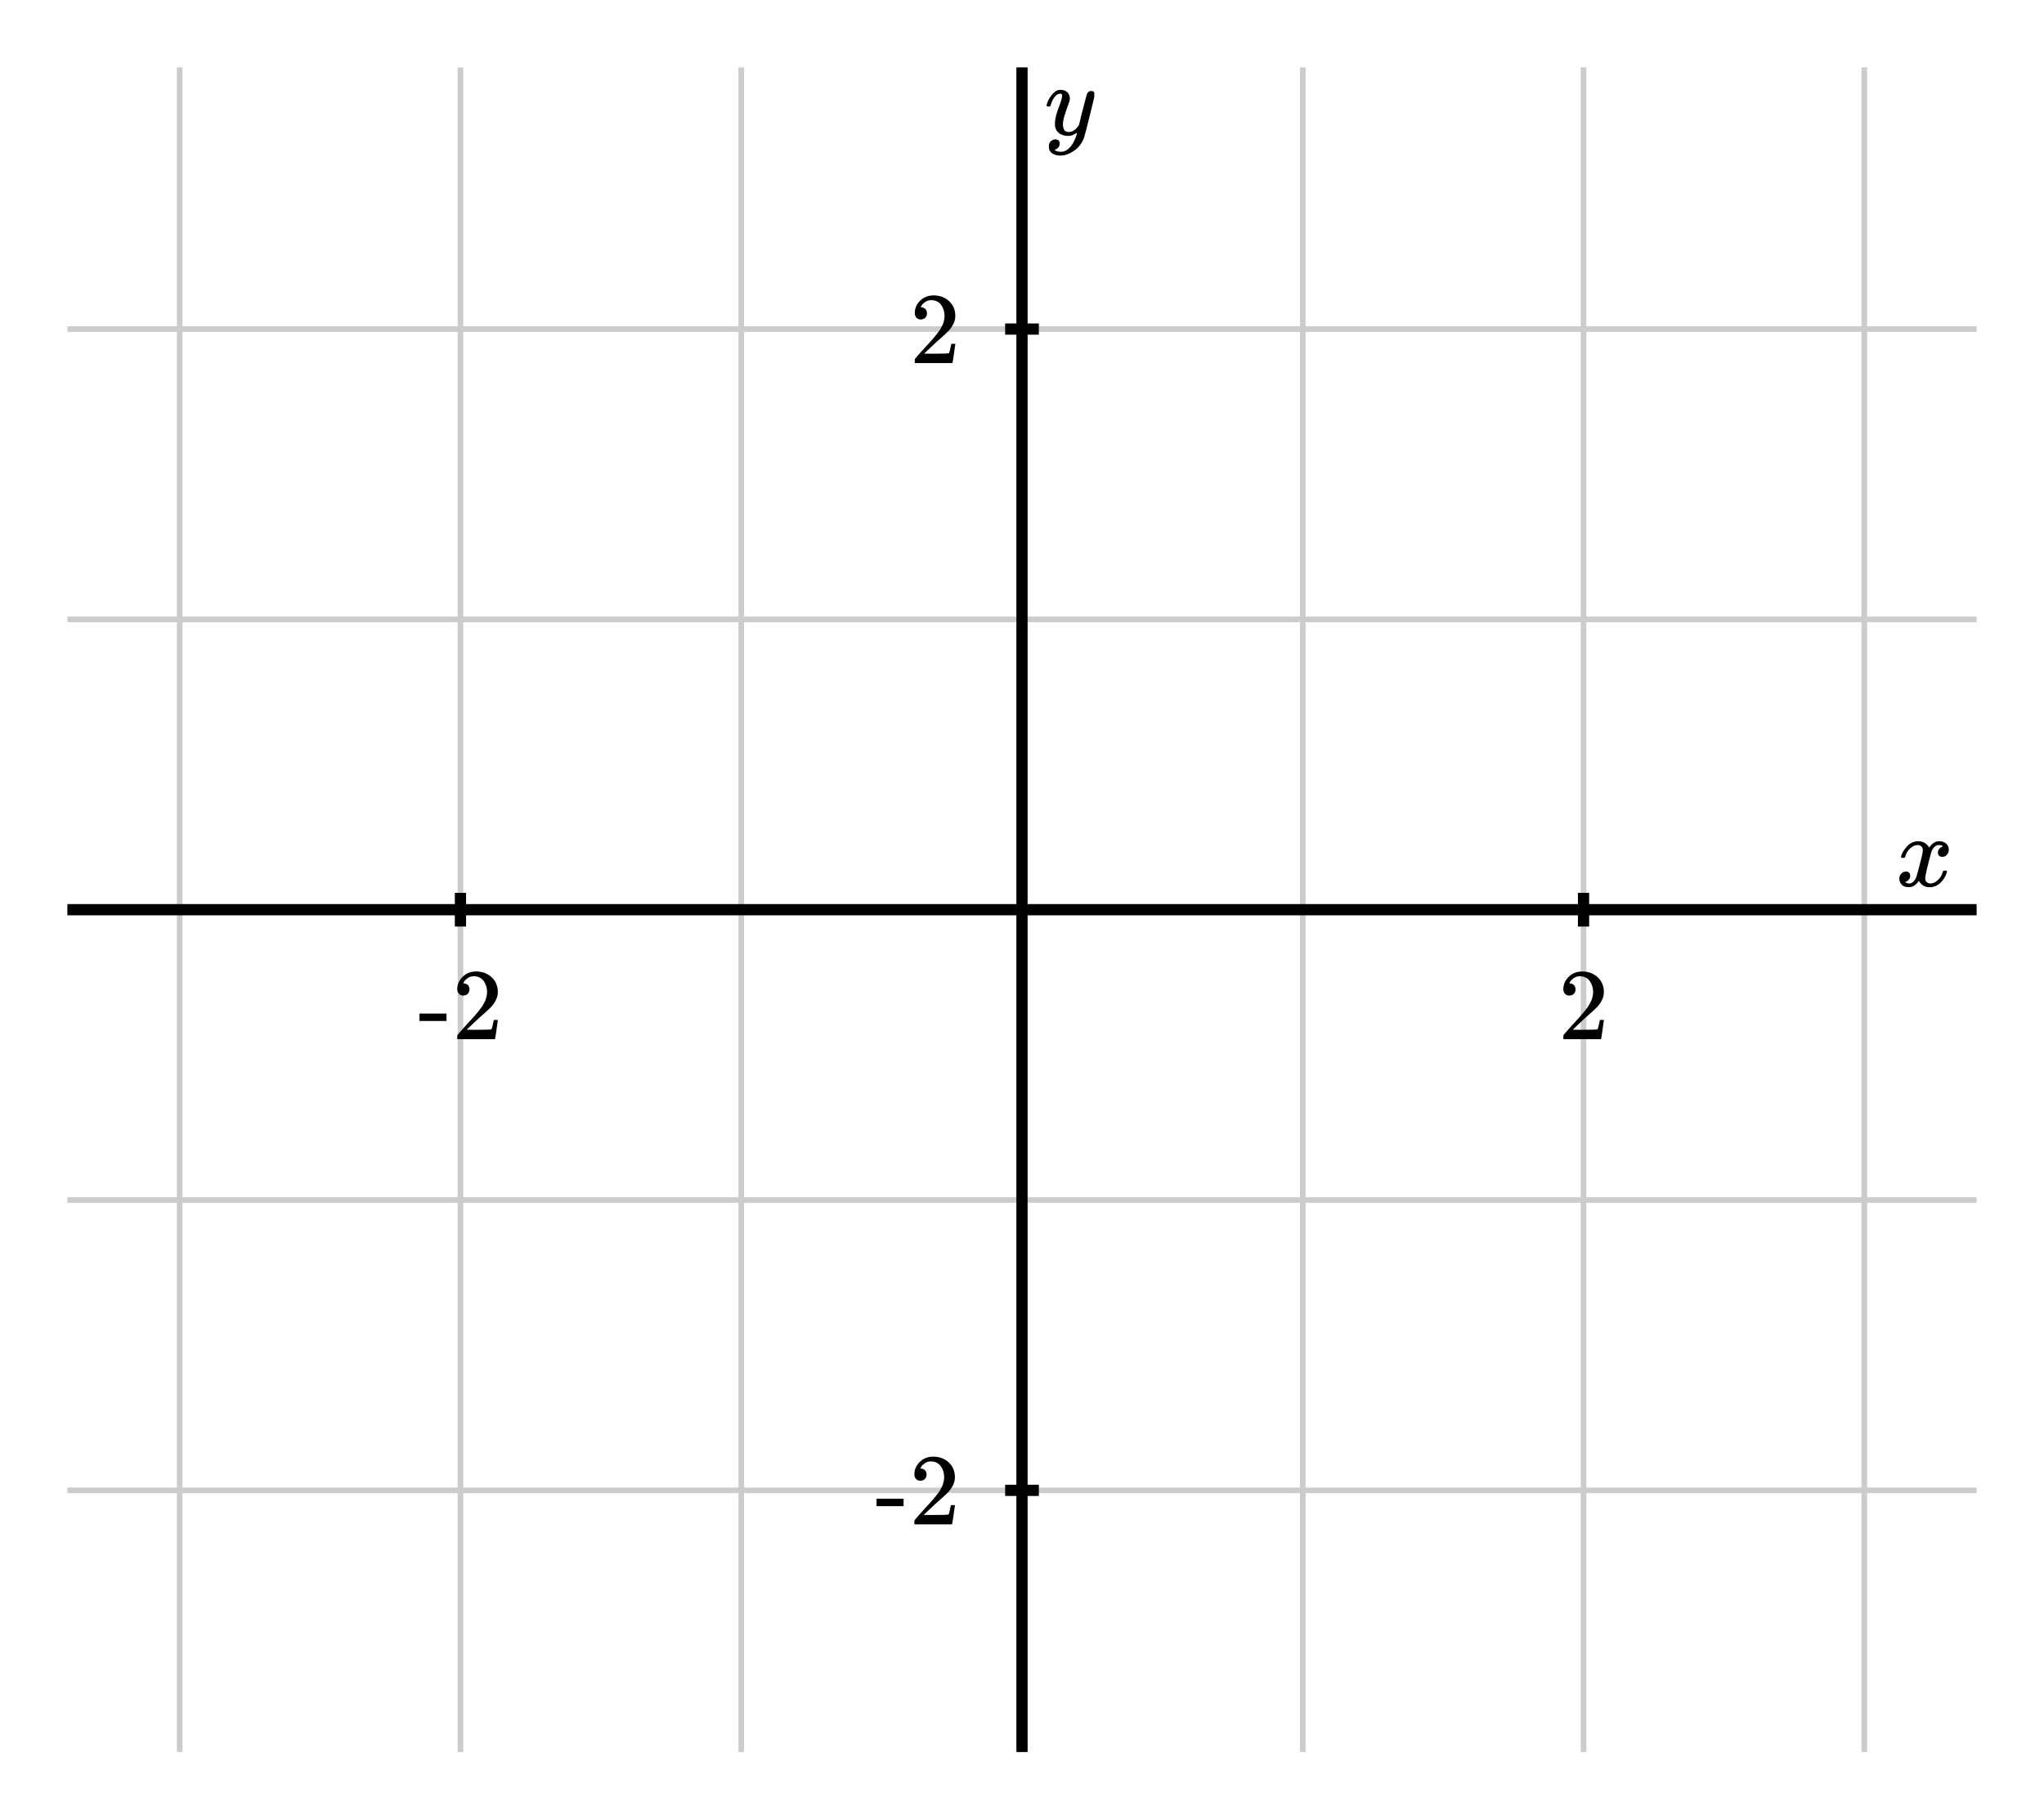
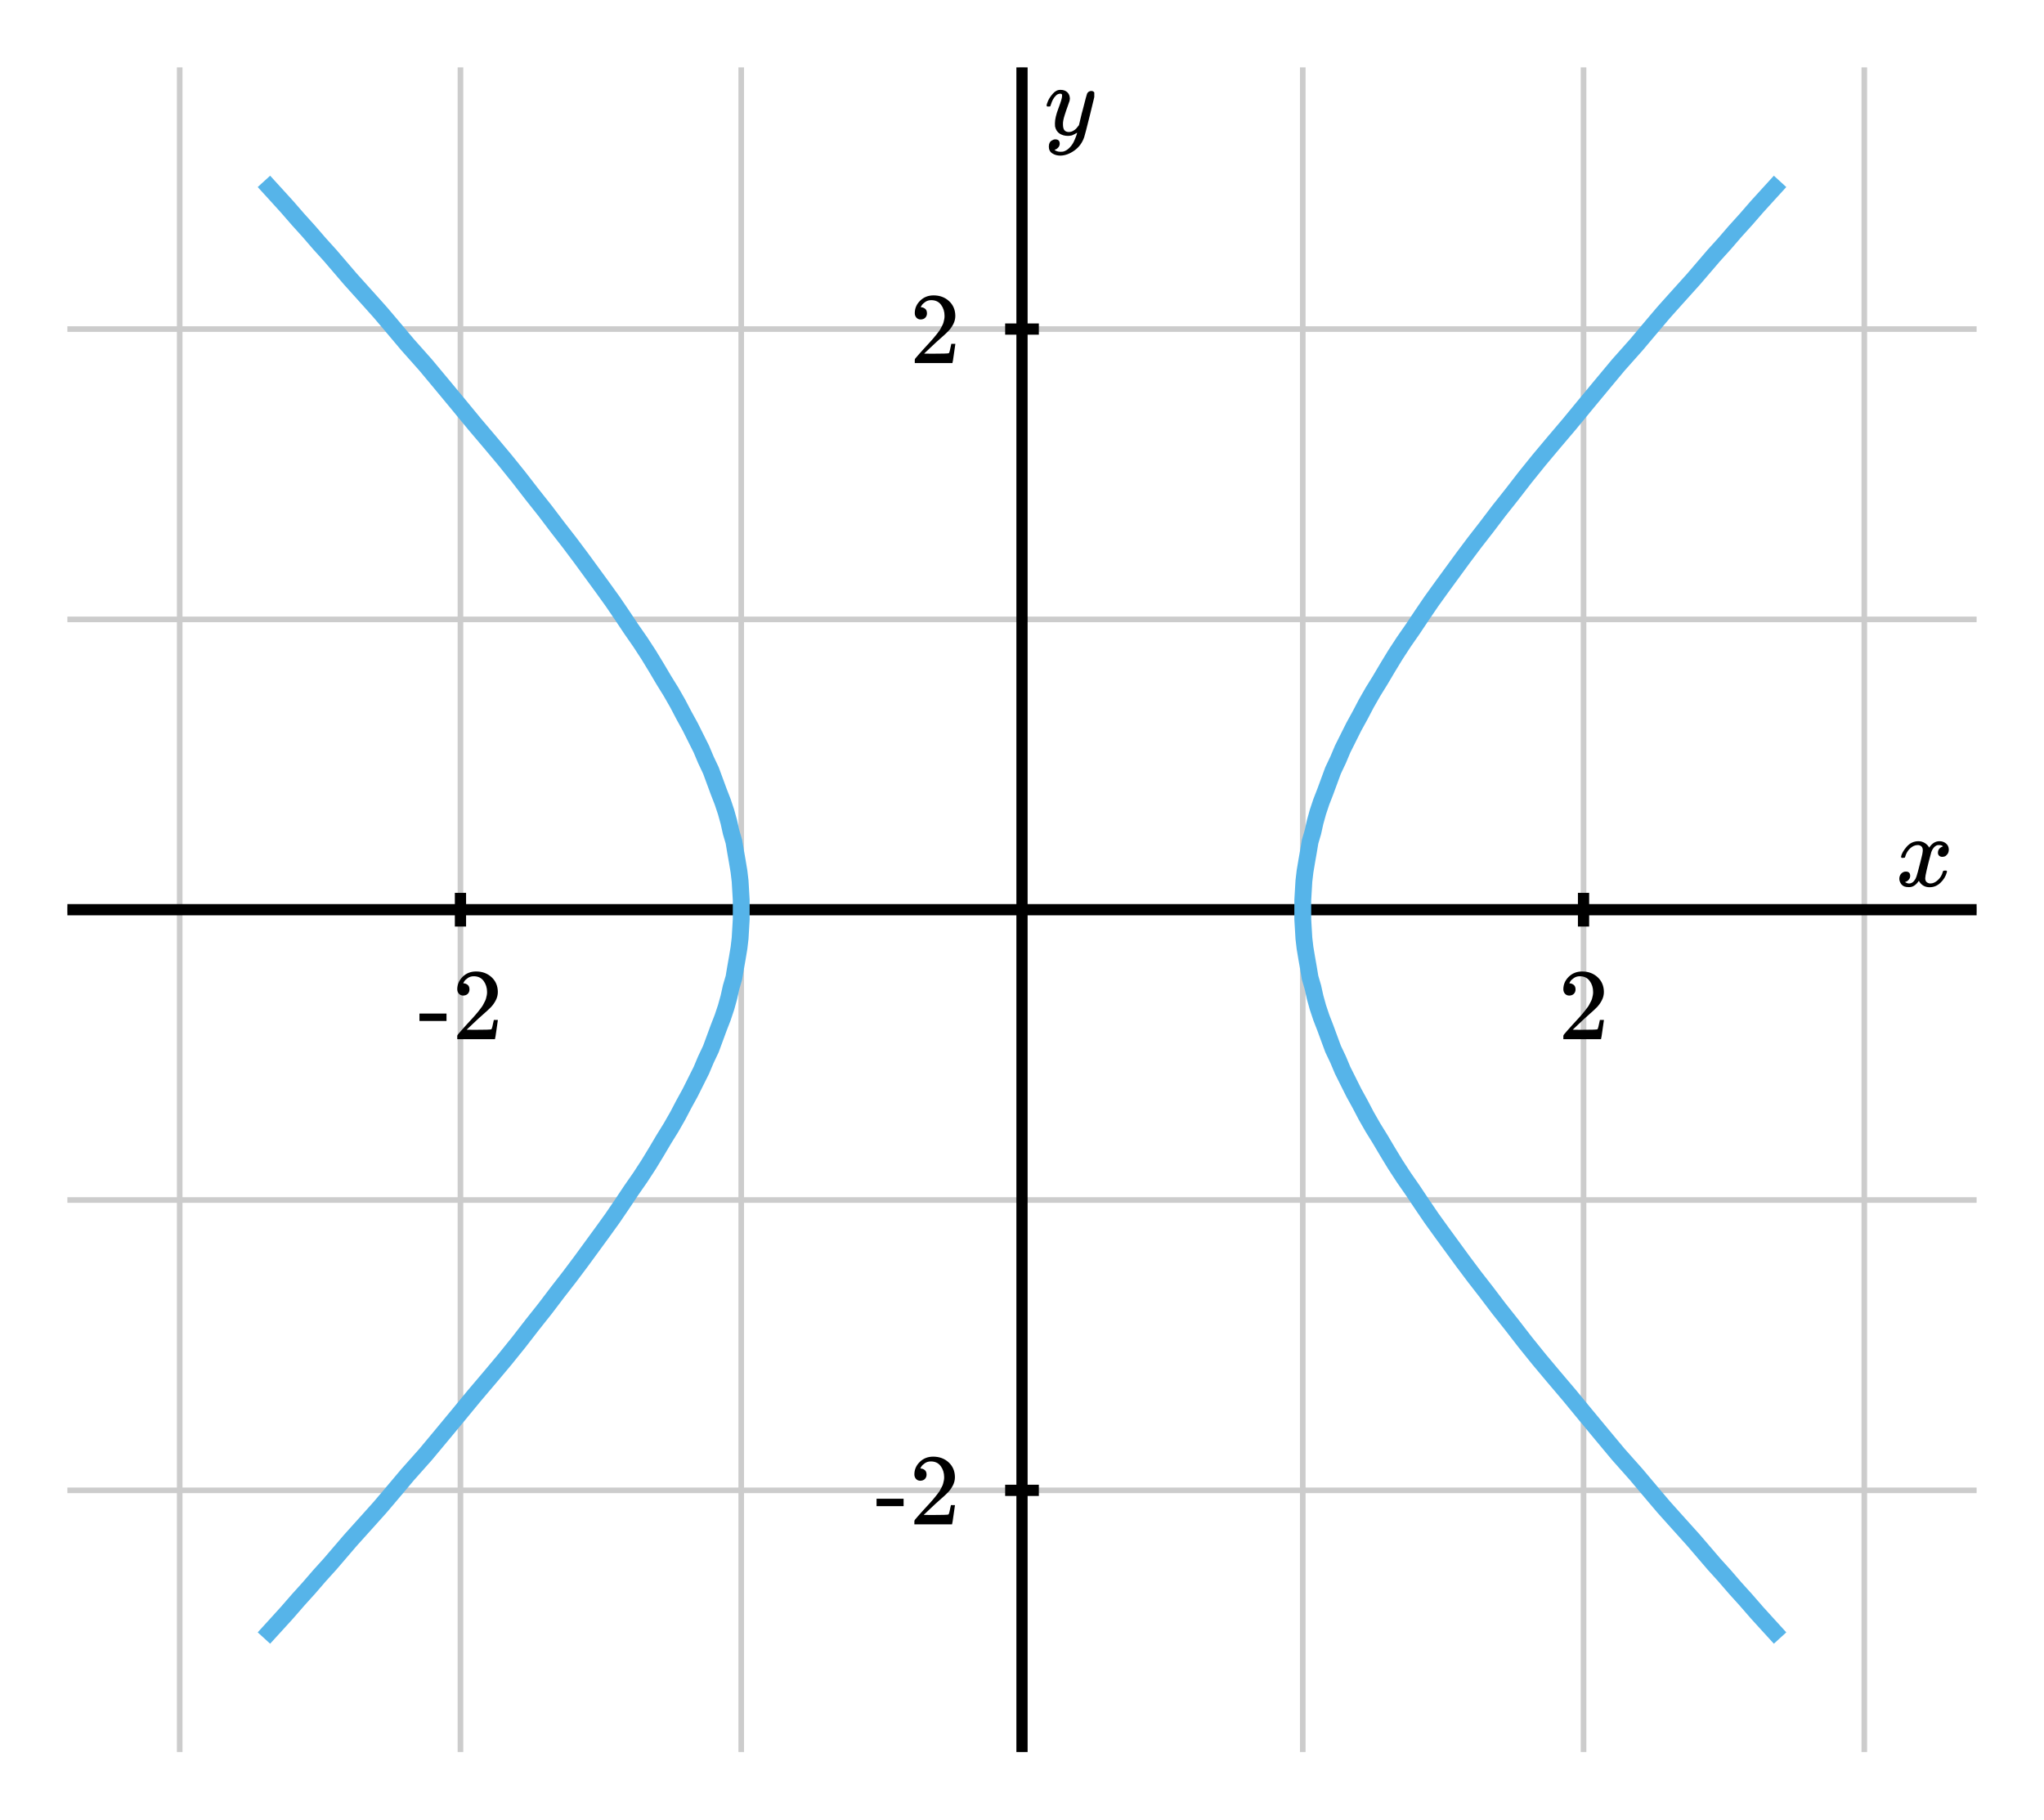
<svg xmlns="http://www.w3.org/2000/svg" xmlns:xlink="http://www.w3.org/1999/xlink" id="prefigure-skel-hyp-hyperbola-grid-figure" viewBox="0 0 364 324">
  <defs>
    <clipPath id="prefigure-skel-hyp-hyperbola-grid-__clipPath-0">
      <rect x="12.0" y="12.0" width="340.0" height="300.0" />
    </clipPath>
    <clipPath id="prefigure-skel-hyp-hyperbola-grid-__clipPath-1">
      <rect x="12.0" y="12.0" width="340.0" height="300.0" />
    </clipPath>
  </defs>
  <g id="prefigure-skel-hyp-hyperbola-grid-grid-axes">
    <g id="prefigure-skel-hyp-hyperbola-grid-grid" stroke="#ccc" stroke-width="1">
      <line x1="32.0" y1="312.0" x2="32.0" y2="12.0" />
      <line x1="82.0" y1="312.0" x2="82.0" y2="12.0" />
      <line x1="132.0" y1="312.0" x2="132.0" y2="12.0" />
      <line x1="182.0" y1="312.0" x2="182.0" y2="12.0" />
      <line x1="232.0" y1="312.0" x2="232.0" y2="12.0" />
      <line x1="282.0" y1="312.0" x2="282.0" y2="12.0" />
      <line x1="332.0" y1="312.0" x2="332.0" y2="12.0" />
      <line x1="12.0" y1="265.4" x2="352.0" y2="265.4" />
      <line x1="12.0" y1="213.7" x2="352.0" y2="213.7" />
      <line x1="12.0" y1="162.0" x2="352.0" y2="162.0" />
      <line x1="12.0" y1="110.3" x2="352.0" y2="110.3" />
      <line x1="12.0" y1="58.6" x2="352.0" y2="58.6" />
    </g>
    <g id="prefigure-skel-hyp-hyperbola-grid-axes" stroke="black" stroke-width="2">
      <line id="prefigure-skel-hyp-hyperbola-grid-__line-12" x1="12.0" y1="162.0" x2="352.0" y2="162.0" stroke="black" stroke-width="2" />
      <g>
        <line id="prefigure-skel-hyp-hyperbola-grid-__line-13" x1="82.0" y1="165.0" x2="82.0" y2="159.0" />
        <line id="prefigure-skel-hyp-hyperbola-grid-__line-14" x1="282.0" y1="165.0" x2="282.0" y2="159.0" />
      </g>
      <line id="prefigure-skel-hyp-hyperbola-grid-__line-15" x1="182.0" y1="312.0" x2="182.0" y2="12.0" stroke="black" stroke-width="2" />
      <g>
        <line id="prefigure-skel-hyp-hyperbola-grid-__line-16" x1="179.0" y1="265.4" x2="185.0" y2="265.4" />
        <line id="prefigure-skel-hyp-hyperbola-grid-__line-17" x1="179.0" y1="58.6" x2="185.0" y2="58.6" />
      </g>
    </g>
    <g id="prefigure-skel-hyp-hyperbola-grid-__label-0" transform="translate(348.0,158.0) translate(-10.4,-8.2)">
      <g id="prefigure-skel-hyp-hyperbola-grid-__g-0">
        <svg style="vertical-align: -0.200px" width="10.352px" height="8.200px" role="img" focusable="false" viewBox="0 -442 572 453" x="0.0" y="0.0">
          <defs>
            <path id="prefigure-skel-hyp-hyperbola-grid-MJX-2-TEX-I-1D465" d="M52 289Q59 331 106 386T222 442Q257 442 286 424T329 379Q371 442 430 442Q467 442 494 420T522 361Q522 332 508 314T481 292T458 288Q439 288 427 299T415 328Q415 374 465 391Q454 404 425 404Q412 404 406 402Q368 386 350 336Q290 115 290 78Q290 50 306 38T341 26Q378 26 414 59T463 140Q466 150 469 151T485 153H489Q504 153 504 145Q504 144 502 134Q486 77 440 33T333 -11Q263 -11 227 52Q186 -10 133 -10H127Q78 -10 57 16T35 71Q35 103 54 123T99 143Q142 143 142 101Q142 81 130 66T107 46T94 41L91 40Q91 39 97 36T113 29T132 26Q168 26 194 71Q203 87 217 139T245 247T261 313Q266 340 266 352Q266 380 251 392T217 404Q177 404 142 372T93 290Q91 281 88 280T72 278H58Q52 284 52 289Z" />
          </defs>
          <g stroke="currentColor" fill="currentColor" stroke-width="0" transform="scale(1,-1)">
            <g data-mml-node="math">
              <g data-mml-node="mi" data-semantic-type="identifier" data-semantic-role="latinletter" data-semantic-font="italic" data-semantic-annotation="clearspeak:simple" data-semantic-id="0" data-semantic-speech="x">
                <use data-c="1D465" xlink:href="#prefigure-skel-hyp-hyperbola-grid-MJX-2-TEX-I-1D465" />
              </g>
            </g>
          </g>
        </svg>
      </g>
    </g>
    <g id="prefigure-skel-hyp-hyperbola-grid-__label-1" transform="translate(186.0,16.0) translate(0.0,-0.0)">
      <g id="prefigure-skel-hyp-hyperbola-grid-__g-1">
        <svg style="vertical-align: -3.712px" width="8.872px" height="11.712px" role="img" focusable="false" viewBox="0 -442 490 647" x="0.0" y="0.0">
          <defs>
            <path id="prefigure-skel-hyp-hyperbola-grid-MJX-3-TEX-I-1D466" d="M21 287Q21 301 36 335T84 406T158 442Q199 442 224 419T250 355Q248 336 247 334Q247 331 231 288T198 191T182 105Q182 62 196 45T238 27Q261 27 281 38T312 61T339 94Q339 95 344 114T358 173T377 247Q415 397 419 404Q432 431 462 431Q475 431 483 424T494 412T496 403Q496 390 447 193T391 -23Q363 -106 294 -155T156 -205Q111 -205 77 -183T43 -117Q43 -95 50 -80T69 -58T89 -48T106 -45Q150 -45 150 -87Q150 -107 138 -122T115 -142T102 -147L99 -148Q101 -153 118 -160T152 -167H160Q177 -167 186 -165Q219 -156 247 -127T290 -65T313 -9T321 21L315 17Q309 13 296 6T270 -6Q250 -11 231 -11Q185 -11 150 11T104 82Q103 89 103 113Q103 170 138 262T173 379Q173 380 173 381Q173 390 173 393T169 400T158 404H154Q131 404 112 385T82 344T65 302T57 280Q55 278 41 278H27Q21 284 21 287Z" />
          </defs>
          <g stroke="currentColor" fill="currentColor" stroke-width="0" transform="scale(1,-1)">
            <g data-mml-node="math">
              <g data-mml-node="mi" data-semantic-type="identifier" data-semantic-role="latinletter" data-semantic-font="italic" data-semantic-annotation="clearspeak:simple" data-semantic-id="0" data-semantic-speech="y">
                <use data-c="1D466" xlink:href="#prefigure-skel-hyp-hyperbola-grid-MJX-3-TEX-I-1D466" />
              </g>
            </g>
          </g>
        </svg>
      </g>
    </g>
    <g id="prefigure-skel-hyp-hyperbola-grid-__label-2" transform="translate(82.0,173.0) translate(-7.5,-0.0)">
      <g id="prefigure-skel-hyp-hyperbola-grid-__g-2">
        <svg style="vertical-align: 0.000px" width="15.080px" height="12.056px" role="img" focusable="false" viewBox="0 -666 833 666" x="0.0" y="0.0">
          <defs>
            <path id="prefigure-skel-hyp-hyperbola-grid-MJX-4-TEX-N-2D" d="M11 179V252H277V179H11Z" />
            <path id="prefigure-skel-hyp-hyperbola-grid-MJX-4-TEX-N-32" d="M109 429Q82 429 66 447T50 491Q50 562 103 614T235 666Q326 666 387 610T449 465Q449 422 429 383T381 315T301 241Q265 210 201 149L142 93L218 92Q375 92 385 97Q392 99 409 186V189H449V186Q448 183 436 95T421 3V0H50V19V31Q50 38 56 46T86 81Q115 113 136 137Q145 147 170 174T204 211T233 244T261 278T284 308T305 340T320 369T333 401T340 431T343 464Q343 527 309 573T212 619Q179 619 154 602T119 569T109 550Q109 549 114 549Q132 549 151 535T170 489Q170 464 154 447T109 429Z" />
          </defs>
          <g stroke="currentColor" fill="currentColor" stroke-width="0" transform="scale(1,-1)">
            <g data-mml-node="math">
              <g data-mml-node="mtext" data-semantic-type="text" data-semantic-role="unknown" data-semantic-font="normal" data-semantic-annotation="clearspeak:unit" data-semantic-id="0" data-semantic-speech="hyphen 2">
                <use data-c="2D" xlink:href="#prefigure-skel-hyp-hyperbola-grid-MJX-4-TEX-N-2D" />
                <use data-c="32" xlink:href="#prefigure-skel-hyp-hyperbola-grid-MJX-4-TEX-N-32" transform="translate(333,0)" />
              </g>
            </g>
          </g>
        </svg>
      </g>
    </g>
    <g id="prefigure-skel-hyp-hyperbola-grid-__label-3" transform="translate(282.0,173.0) translate(-4.5,-0.0)">
      <g id="prefigure-skel-hyp-hyperbola-grid-__g-3">
        <svg style="vertical-align: 0.000px" width="9.048px" height="12.056px" role="img" focusable="false" viewBox="0 -666 500 666" x="0.0" y="0.0">
          <defs>
            <path id="prefigure-skel-hyp-hyperbola-grid-MJX-5-TEX-N-32" d="M109 429Q82 429 66 447T50 491Q50 562 103 614T235 666Q326 666 387 610T449 465Q449 422 429 383T381 315T301 241Q265 210 201 149L142 93L218 92Q375 92 385 97Q392 99 409 186V189H449V186Q448 183 436 95T421 3V0H50V19V31Q50 38 56 46T86 81Q115 113 136 137Q145 147 170 174T204 211T233 244T261 278T284 308T305 340T320 369T333 401T340 431T343 464Q343 527 309 573T212 619Q179 619 154 602T119 569T109 550Q109 549 114 549Q132 549 151 535T170 489Q170 464 154 447T109 429Z" />
          </defs>
          <g stroke="currentColor" fill="currentColor" stroke-width="0" transform="scale(1,-1)">
            <g data-mml-node="math">
              <g data-mml-node="mtext" data-semantic-type="text" data-semantic-role="integer" data-semantic-font="normal" data-semantic-annotation="clearspeak:unit" data-semantic-id="0" data-semantic-speech="2">
                <use data-c="32" xlink:href="#prefigure-skel-hyp-hyperbola-grid-MJX-5-TEX-N-32" />
              </g>
            </g>
          </g>
        </svg>
      </g>
    </g>
    <g id="prefigure-skel-hyp-hyperbola-grid-__label-4" transform="translate(171.0,265.4) translate(-15.1,-6.0)">
      <g id="prefigure-skel-hyp-hyperbola-grid-__g-4">
        <svg style="vertical-align: 0.000px" width="15.080px" height="12.056px" role="img" focusable="false" viewBox="0 -666 833 666" x="0.0" y="0.0">
          <defs>
            <path id="prefigure-skel-hyp-hyperbola-grid-MJX-6-TEX-N-2D" d="M11 179V252H277V179H11Z" />
            <path id="prefigure-skel-hyp-hyperbola-grid-MJX-6-TEX-N-32" d="M109 429Q82 429 66 447T50 491Q50 562 103 614T235 666Q326 666 387 610T449 465Q449 422 429 383T381 315T301 241Q265 210 201 149L142 93L218 92Q375 92 385 97Q392 99 409 186V189H449V186Q448 183 436 95T421 3V0H50V19V31Q50 38 56 46T86 81Q115 113 136 137Q145 147 170 174T204 211T233 244T261 278T284 308T305 340T320 369T333 401T340 431T343 464Q343 527 309 573T212 619Q179 619 154 602T119 569T109 550Q109 549 114 549Q132 549 151 535T170 489Q170 464 154 447T109 429Z" />
          </defs>
          <g stroke="currentColor" fill="currentColor" stroke-width="0" transform="scale(1,-1)">
            <g data-mml-node="math">
              <g data-mml-node="mtext" data-semantic-type="text" data-semantic-role="unknown" data-semantic-font="normal" data-semantic-annotation="clearspeak:unit" data-semantic-id="0" data-semantic-speech="hyphen 2">
                <use data-c="2D" xlink:href="#prefigure-skel-hyp-hyperbola-grid-MJX-6-TEX-N-2D" />
                <use data-c="32" xlink:href="#prefigure-skel-hyp-hyperbola-grid-MJX-6-TEX-N-32" transform="translate(333,0)" />
              </g>
            </g>
          </g>
        </svg>
      </g>
    </g>
    <g id="prefigure-skel-hyp-hyperbola-grid-__label-5" transform="translate(171.0,58.6) translate(-9.0,-6.0)">
      <g id="prefigure-skel-hyp-hyperbola-grid-__g-5">
        <svg style="vertical-align: 0.000px" width="9.048px" height="12.056px" role="img" focusable="false" viewBox="0 -666 500 666" x="0.0" y="0.0">
          <defs>
            <path id="prefigure-skel-hyp-hyperbola-grid-MJX-7-TEX-N-32" d="M109 429Q82 429 66 447T50 491Q50 562 103 614T235 666Q326 666 387 610T449 465Q449 422 429 383T381 315T301 241Q265 210 201 149L142 93L218 92Q375 92 385 97Q392 99 409 186V189H449V186Q448 183 436 95T421 3V0H50V19V31Q50 38 56 46T86 81Q115 113 136 137Q145 147 170 174T204 211T233 244T261 278T284 308T305 340T320 369T333 401T340 431T343 464Q343 527 309 573T212 619Q179 619 154 602T119 569T109 550Q109 549 114 549Q132 549 151 535T170 489Q170 464 154 447T109 429Z" />
          </defs>
          <g stroke="currentColor" fill="currentColor" stroke-width="0" transform="scale(1,-1)">
            <g data-mml-node="math">
              <g data-mml-node="mtext" data-semantic-type="text" data-semantic-role="integer" data-semantic-font="normal" data-semantic-annotation="clearspeak:unit" data-semantic-id="0" data-semantic-speech="2">
                <use data-c="32" xlink:href="#prefigure-skel-hyp-hyperbola-grid-MJX-7-TEX-N-32" />
              </g>
            </g>
          </g>
        </svg>
      </g>
    </g>
  </g>
+   <path id="prefigure-skel-hyp-hyperbola-grid-hh-right" d="M 317.0 291.7 L 314.9 289.4 L 312.9 287.2 L 310.9 284.9 L 309.0 282.8 L 307.1 280.6 L 305.2 278.5 L 303.4 276.4 L 301.6 274.3 L 299.8 272.3 L 298.0 270.3 L 296.3 268.4 L 294.6 266.4 L 293.0 264.5 L 291.4 262.6 L 288.2 259.0 L 285.2 255.4 L 282.3 251.9 L 279.5 248.5 L 276.7 245.2 L 274.1 242.1 L 271.6 239.0 L 269.2 235.9 L 266.9 233.0 L 264.7 230.1 L 262.6 227.4 L 260.5 224.6 L 258.6 222.0 L 256.7 219.4 L 254.9 216.9 L 253.2 214.4 L 251.6 212.0 L 250.0 209.7 L 248.5 207.4 L 247.1 205.1 L 245.8 202.9 L 244.5 200.8 L 243.3 198.7 L 242.2 196.6 L 241.1 194.6 L 240.1 192.6 L 239.1 190.6 L 238.3 188.7 L 237.4 186.8 L 236.7 184.9 L 236.0 183.0 L 235.3 181.2 L 234.7 179.4 L 234.2 177.6 L 233.8 175.8 L 233.3 174.1 L 233.0 172.3 L 232.7 170.6 L 232.4 168.8 L 232.2 167.1 L 232.1 165.4 L 232.0 163.7 L 232.0 162.0 L 232.0 160.3 L 232.1 158.6 L 232.2 156.9 L 232.4 155.2 L 232.7 153.4 L 233.0 151.7 L 233.3 149.9 L 233.8 148.2 L 234.2 146.4 L 234.7 144.6 L 235.3 142.8 L 236.0 141.0 L 236.7 139.1 L 237.4 137.2 L 238.3 135.3 L 239.1 133.4 L 240.1 131.4 L 241.1 129.4 L 242.2 127.4 L 243.3 125.3 L 244.5 123.2 L 245.8 121.1 L 247.1 118.9 L 248.5 116.6 L 250.0 114.3 L 251.6 112.0 L 253.2 109.6 L 254.9 107.1 L 256.7 104.6 L 258.6 102.0 L 260.5 99.4 L 262.6 96.6 L 264.7 93.9 L 266.9 91.0 L 269.2 88.1 L 271.6 85.0 L 274.1 81.9 L 276.7 78.8 L 279.5 75.5 L 282.3 72.1 L 285.2 68.6 L 288.2 65.0 L 291.4 61.4 L 293.0 59.5 L 294.6 57.6 L 296.3 55.6 L 298.0 53.7 L 299.8 51.7 L 301.6 49.7 L 303.4 47.6 L 305.2 45.5 L 307.1 43.4 L 309.0 41.2 L 310.9 39.1 L 312.9 36.8 L 314.9 34.6 L 317.0 32.3" stroke="#56B4E9" stroke-width="3" fill="none" clip-path="url(#prefigure-skel-hyp-hyperbola-grid-__clipPath-1)" />
+   <path id="prefigure-skel-hyp-hyperbola-grid-hh-left" d="M 47.0 291.7 L 49.1 289.4 L 51.1 287.2 L 53.1 284.9 L 55.0 282.8 L 56.9 280.6 L 58.8 278.5 L 60.6 276.4 L 62.4 274.3 L 64.2 272.3 L 66.0 270.3 L 67.7 268.4 L 69.4 266.4 L 71.0 264.5 L 72.6 262.6 L 75.8 259.0 L 78.8 255.4 L 81.7 251.9 L 84.5 248.5 L 87.3 245.2 L 89.9 242.1 L 92.4 239.0 L 94.8 235.9 L 97.1 233.0 L 99.3 230.1 L 101.4 227.4 L 103.5 224.6 L 105.4 222.0 L 107.3 219.4 L 109.1 216.9 L 110.8 214.4 L 112.4 212.0 L 114.0 209.7 L 115.5 207.4 L 116.9 205.1 L 118.2 202.9 L 119.5 200.8 L 120.7 198.7 L 121.8 196.6 L 122.9 194.6 L 123.9 192.6 L 124.9 190.6 L 125.7 188.7 L 126.6 186.8 L 127.3 184.9 L 128.0 183.0 L 128.7 181.2 L 129.3 179.4 L 129.8 177.6 L 130.2 175.8 L 130.7 174.1 L 131.0 172.3 L 131.3 170.6 L 131.6 168.8 L 131.8 167.1 L 131.9 165.4 L 132.0 163.7 L 132.0 162.0 L 132.0 160.3 L 131.9 158.6 L 131.8 156.9 L 131.6 155.2 L 131.3 153.4 L 131.0 151.7 L 130.7 149.9 L 130.2 148.2 L 129.8 146.4 L 129.3 144.6 L 128.7 142.8 L 128.0 141.0 L 127.3 139.1 L 126.6 137.2 L 125.7 135.3 L 124.9 133.4 L 123.9 131.4 L 122.9 129.4 L 121.8 127.4 L 120.7 125.3 L 119.5 123.2 L 118.2 121.1 L 116.9 118.9 L 115.5 116.6 L 114.0 114.3 L 112.4 112.0 L 110.8 109.6 L 109.1 107.1 L 107.3 104.6 L 105.4 102.0 L 103.5 99.4 L 101.4 96.6 L 99.3 93.9 L 97.1 91.0 L 94.8 88.1 L 92.4 85.0 L 89.9 81.9 L 87.3 78.8 L 84.5 75.5 L 81.7 72.1 L 78.8 68.6 L 75.8 65.0 L 72.6 61.4 L 71.0 59.5 L 69.4 57.6 L 67.7 55.6 L 66.0 53.7 L 64.2 51.7 L 62.4 49.7 L 60.6 47.6 L 58.8 45.5 L 56.9 43.4 L 55.0 41.2 L 53.1 39.1 L 51.1 36.8 L 49.1 34.6 L 47.0 32.3" stroke="#56B4E9" stroke-width="3" fill="none" clip-path="url(#prefigure-skel-hyp-hyperbola-grid-__clipPath-1)" />
</svg>
